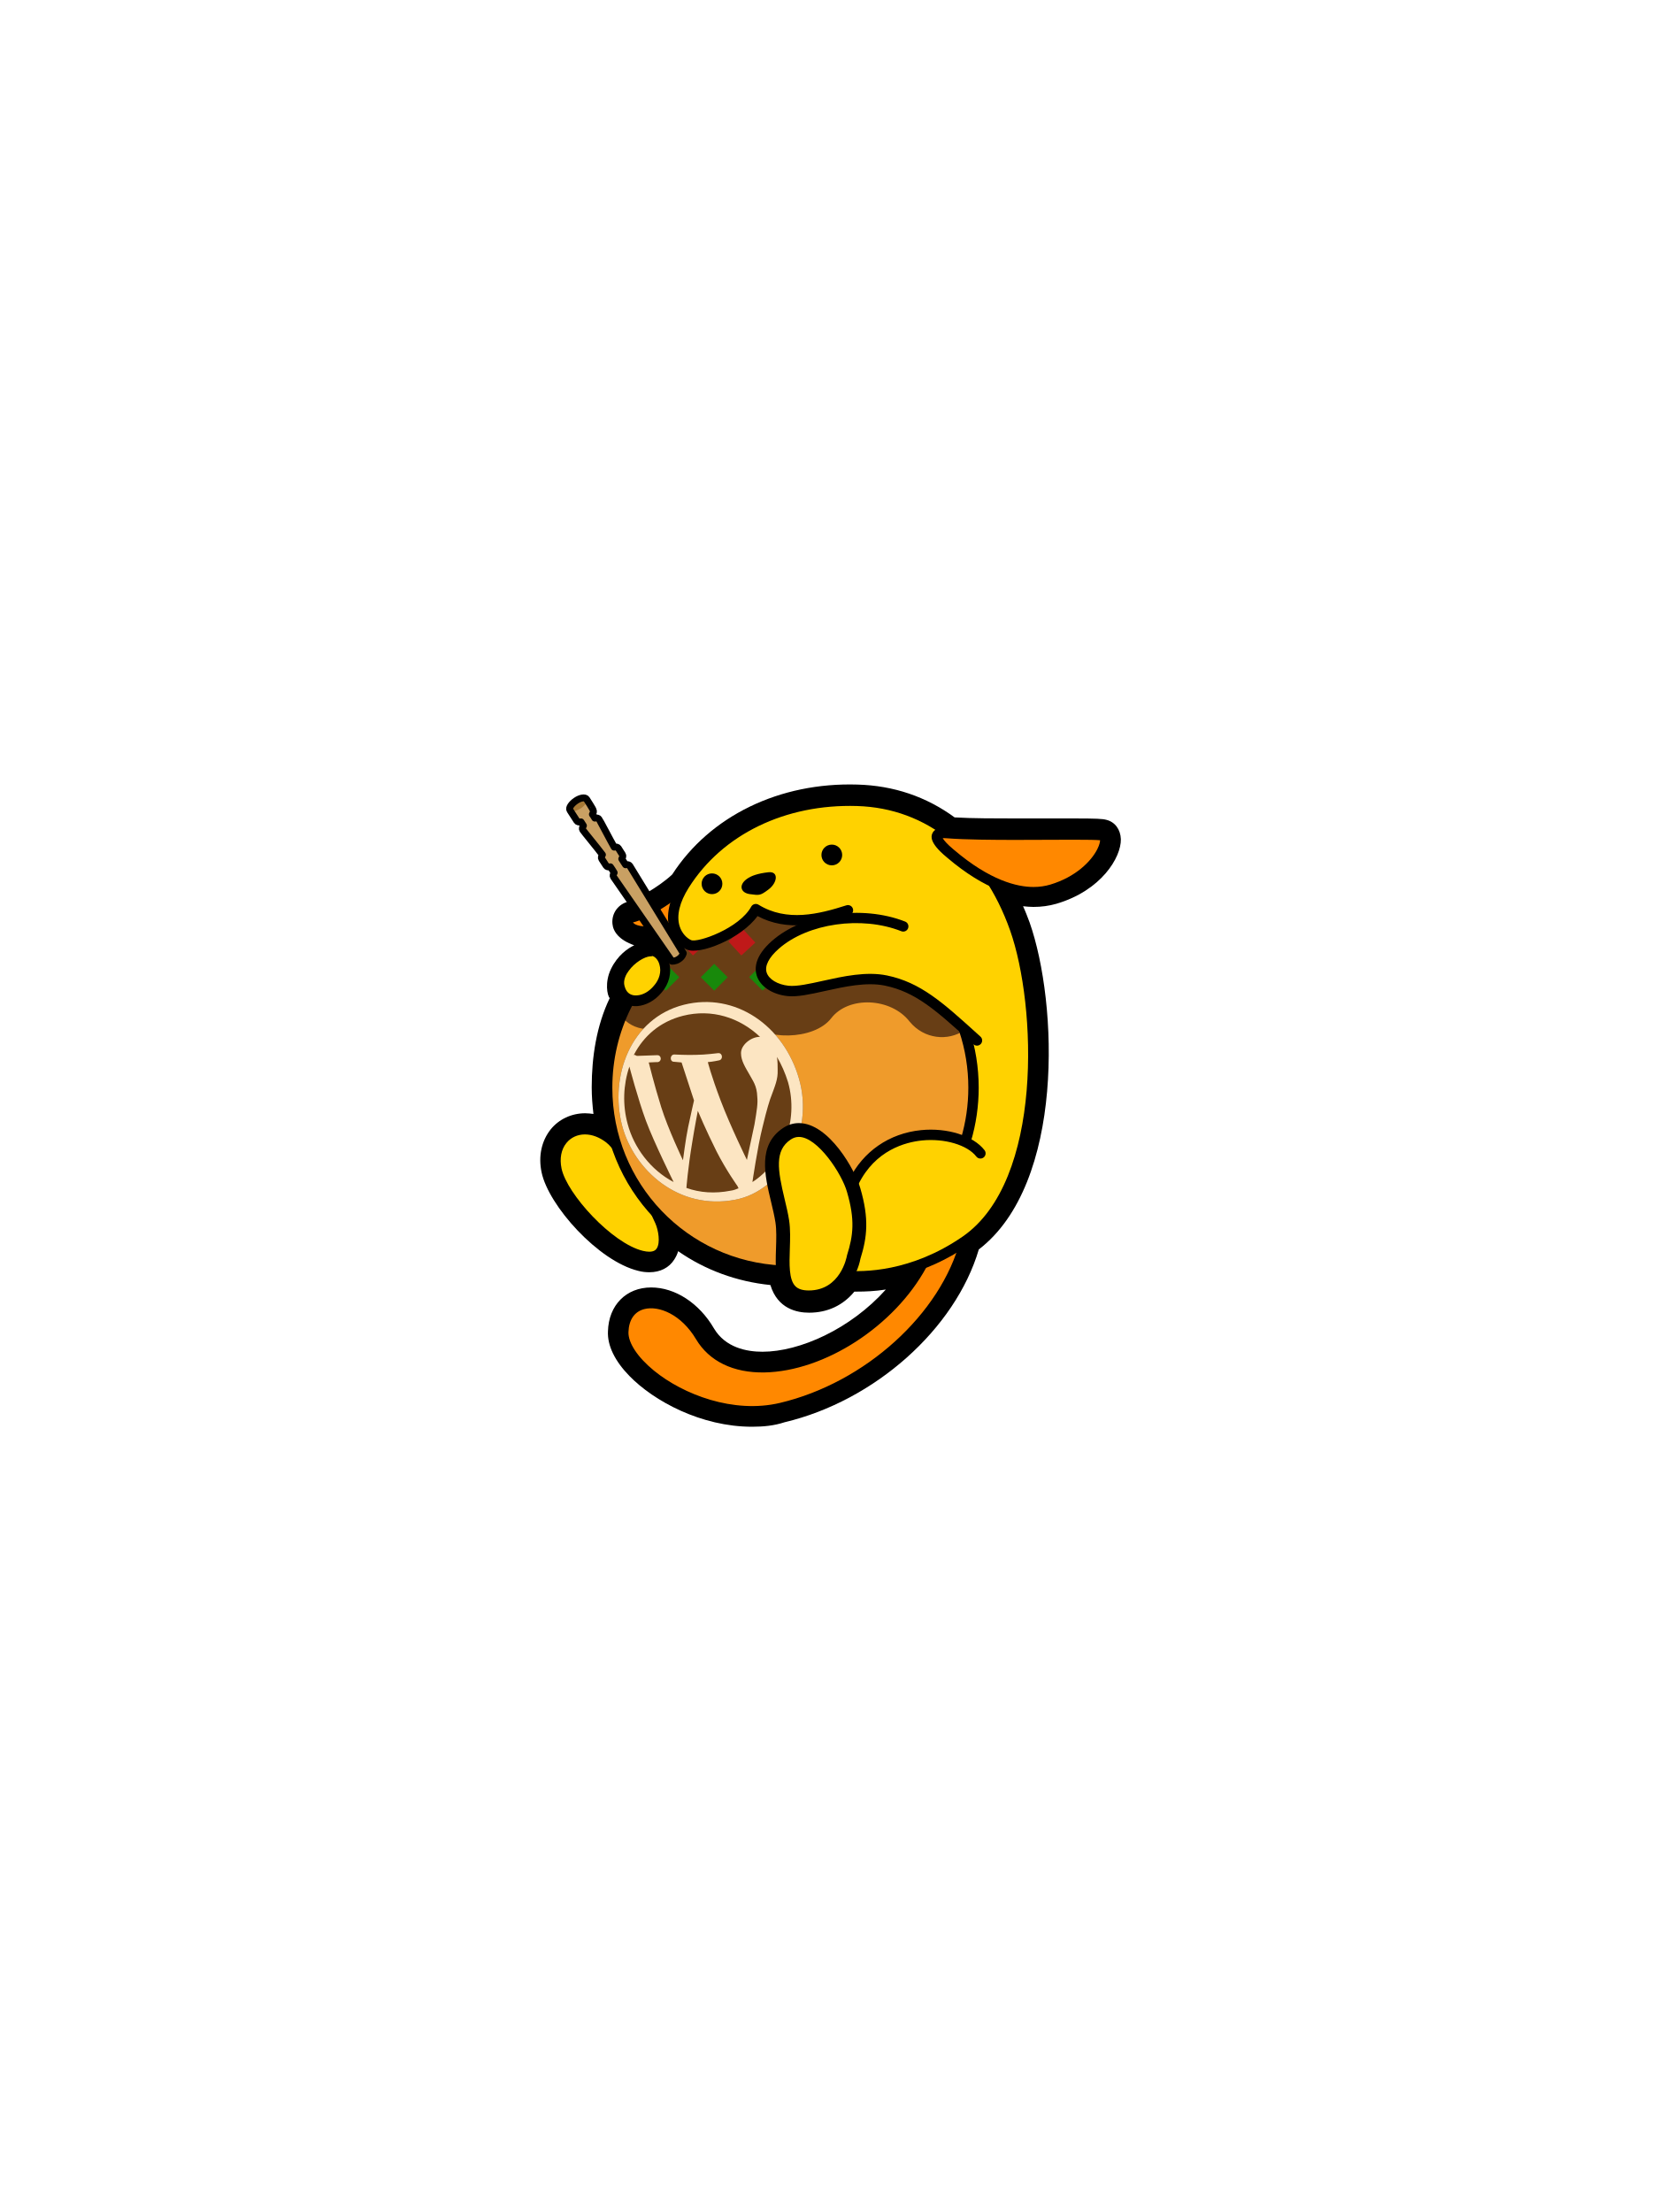
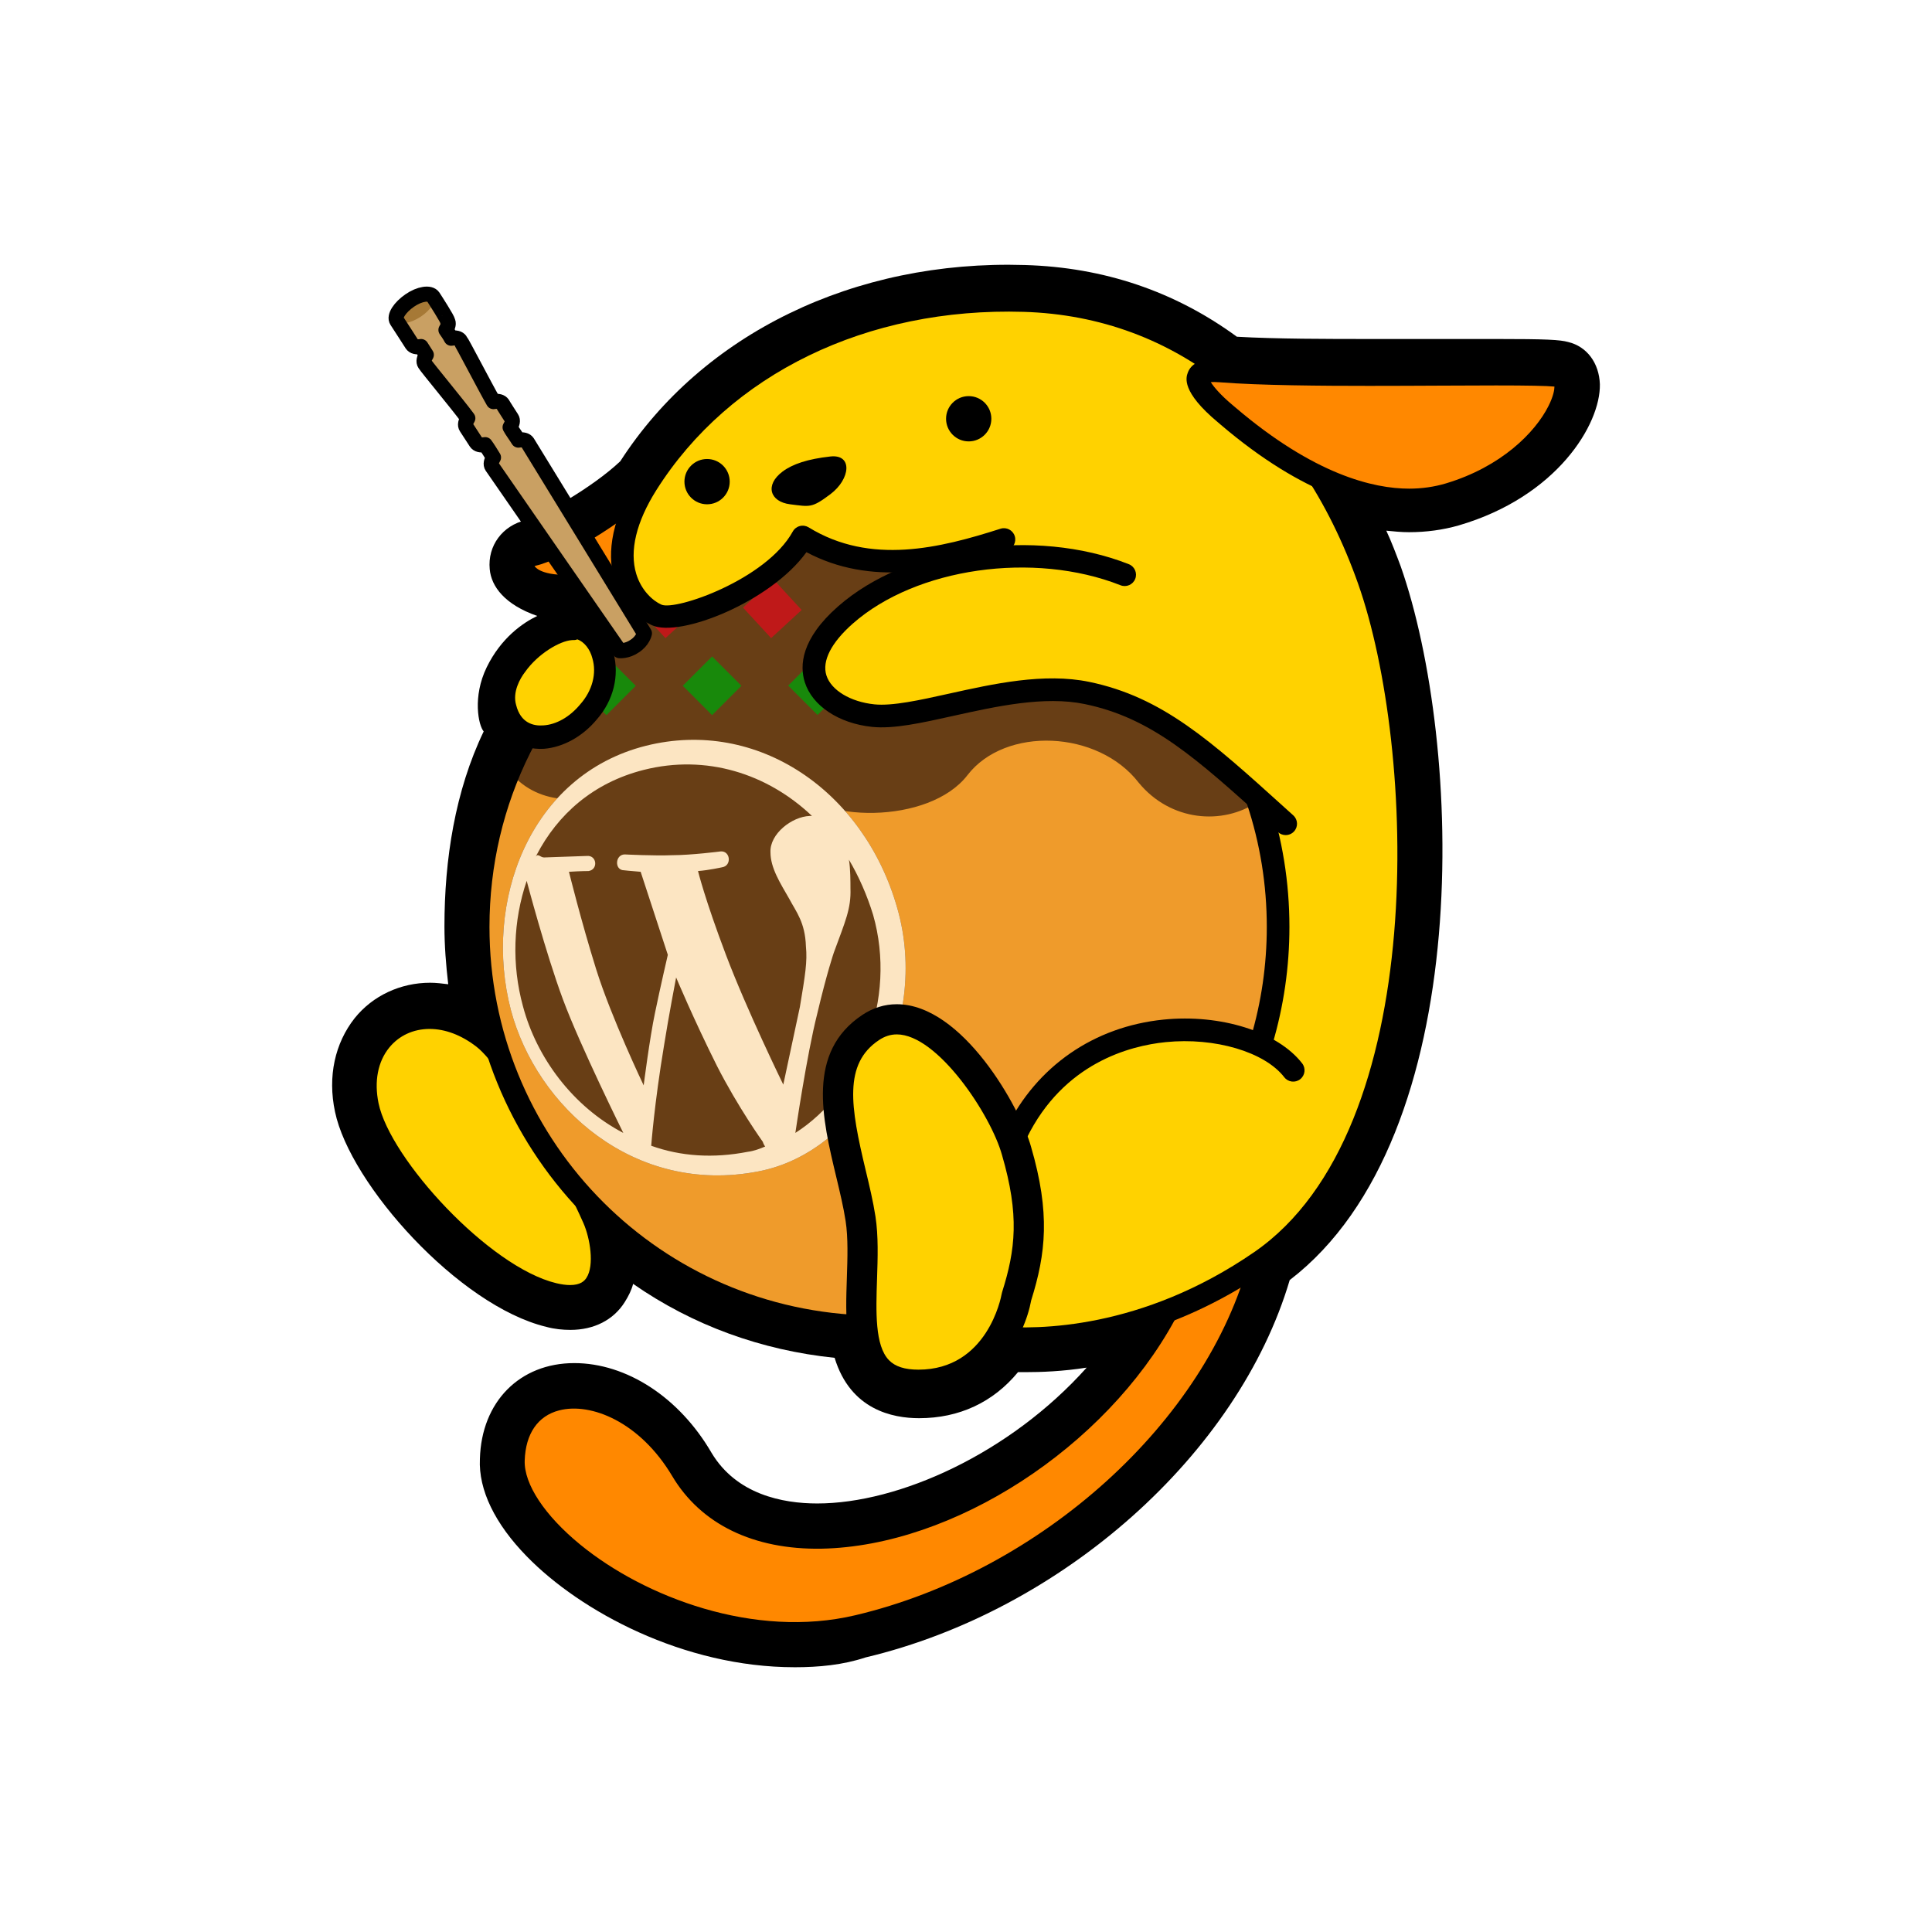
- <svg xmlns="http://www.w3.org/2000/svg" version="1.1" id="artboard" x="0px" y="0px" width="480px" height="640px" viewBox="0 0 480 640" enable-background="new 0 0 480 640" xml:space="preserve">
+ <svg xmlns="http://www.w3.org/2000/svg" id="artboard" version="1.1" viewBox="0 0 256 256">
  <g id="wapuu">
-     <path id="silhouette" d="M217.6,412.8c-14.7,0-28.4-7.399-35.5-14.7c-4.2-4.3-6.4-8.8-6.2-12.899c0.2-7.601,5.3-12.7,12.5-12.7   c6.9,0,13.9,4.5,18.2,11.9c3.3,5.5,9.4,6.699,14,6.699l0,0c10.8,0,25.5-6.6,35.7-18c-3.2,0.5-6,0.601-8.2,0.601   c-0.3,0-0.6,0-0.899,0c-3.3,4-7.8,6.1-13.1,6.1c-3.5,0-9.1-1.1-11.2-8c-9.7-1-18.8-4.3-26.7-9.8c-0.2,0.8-0.6,1.6-1.1,2.4   c-1.5,2.399-4.1,3.699-7.2,3.699c-1,0-2.1-0.1-3.2-0.399c-11.6-2.8-26-18.9-28-28.5c-1-4.7,0-9.101,2.6-12.4c2.4-3,6.1-4.7,10-4.7   c0.8,0,1.6,0.101,2.4,0.2c-0.3-2.6-0.5-5.1-0.5-7.7c0-8.8,1.4-17.899,5.2-25.8c-0.7-0.8-1.5-4.6,0.4-8.5c1.9-3.9,4.8-5.9,6.7-6.8   c-4.3-1.5-6.1-3.9-6.3-6.2c-0.3-3.1,1.7-5.8,4.8-6.5c1.9-0.4,8.8-4.3,12.5-7.8c10.9-16.9,31-26.7,53.6-26   c10.5,0.3,19.9,3.5,28.101,9.5c5.1,0.3,12.3,0.3,17.5,0.3c3.2,0,6.399,0,9.399,0c2.7,0,5.2,0,7.4,0c6.8,0,8.5,0.1,9.6,0.4   c2.5,0.6,4.101,2.8,4.2,5.6c0.101,5.3-5.7,14.9-18.7,18.7c-2.1,0.6-4.3,0.9-6.6,0.9c-1,0-2-0.1-3-0.2c0.7,1.5,1.3,3.1,1.9,4.7   c8.199,23.3,10.199,75.5-14.7,94.6c-6.8,23-30.101,43.8-56.2,50C224,412.5,220.8,412.8,217.6,412.8" />
+     <path id="silhouette" d="M105.29,220.917c-14.7,0-28.4-7.399-35.5-14.7-4.2-4.3-6.4-8.8-6.2-12.899.2-7.601,5.3-12.7,12.5-12.7,6.9,0,13.9,4.5,18.2,11.9,3.3,5.5,9.4,6.699,14,6.699h0c10.8,0,25.499-6.6,35.7-18-3.2.5-6.0.601-8.2.601h-.899c-3.3,4-7.8,6.1-13.1,6.1-3.5,0-9.1-1.1-11.2-8-9.7-1-18.8-4.3-26.7-9.8-.2.8-.6,1.6-1.1,2.4-1.5,2.399-4.1,3.699-7.2,3.699-1,0-2.1-.1-3.2-.399-11.6-2.8-26-18.9-28-28.5-1-4.7,0-9.101,2.6-12.4,2.4-3,6.1-4.7,10-4.7.8,0,1.6.101,2.4.2-.3-2.6-.5-5.1-.5-7.7,0-8.8,1.4-17.899,5.2-25.8-.7-.8-1.5-4.6.4-8.5,1.9-3.9,4.8-5.9,6.7-6.8-4.3-1.5-6.1-3.9-6.3-6.2-.3-3.1,1.7-5.8,4.8-6.5,1.9-.4,8.8-4.3,12.5-7.8,10.9-16.9,31-26.7,53.6-26,10.5.3,19.9,3.5,28.101,9.5,5.1.3,12.3.3,17.5.3h16.8c6.8,0,8.5.1,9.6.4,2.5.6,4.101,2.8,4.2,5.6.101,5.3-5.7,14.9-18.7,18.7-2.1.6-4.3.9-6.6.9-1,0-2-.1-3-.2.7,1.5,1.3,3.1,1.9,4.7,8.199,23.3,10.199,75.5-14.7,94.6-6.8,23-30.101,43.8-56.2,50-3,1-6.2,1.3-9.4,1.3" />
    <g id="tail">
-       <path fill="#FF8800" d="M279.335,359.036c-5.667,21.667-28,42.333-53.334,48.333c-21.793,5.161-46-11.666-45.666-22    c0.375-11.637,15-11,22.333,1.334c11.234,18.895,49.667,5.666,64-20.667L279.335,359.036z" />
-       <path d="M217.676,409.815c-11.666,0-23.107-4.995-30.363-10.927c-5.52-4.513-8.61-9.458-8.477-13.568    c0.159-4.938,2.645-8.387,6.82-9.461c5.302-1.369,13.294,1.655,18.301,10.076c4.123,6.934,11.615,8.277,17.141,8.157    c16.47-0.312,35.494-12.684,44.253-28.773c0.396-0.729,1.308-0.997,2.033-0.602c0.729,0.396,0.997,1.308,0.602,2.034    c-9.233,16.965-29.367,30.009-46.831,30.34c-9.006,0.148-15.985-3.248-19.776-9.623c-4.253-7.151-10.749-9.794-14.974-8.705    c-2.833,0.729-4.456,3.093-4.571,6.652c-0.1,3.124,2.657,7.292,7.377,11.15c8.486,6.938,23.048,12.516,36.444,9.342    c24.628-5.832,46.593-25.705,52.229-47.253c0.21-0.802,1.024-1.281,1.831-1.071c0.802,0.209,1.281,1.029,1.071,1.831    c-5.9,22.558-28.795,43.339-54.439,49.413C223.483,409.507,220.571,409.815,217.676,409.815" />
+       <path d="M167.025,167.154c-5.667,21.667-28,42.333-53.334,48.333-21.793,5.161-46-11.666-45.666-22.0.375-11.637,15-11,22.333,1.334,11.234,18.895,49.667,5.666,64-20.667l12.667-7Z" fill="#f80" />
+       <path d="M105.366,217.933c-11.666,0-23.107-4.995-30.363-10.927-5.52-4.513-8.61-9.458-8.477-13.568.159-4.937,2.645-8.387,6.82-9.461,5.302-1.369,13.294,1.655,18.301,10.076,4.123,6.934,11.615,8.277,17.141,8.157,16.47-.312,35.494-12.684,44.253-28.773.396-.729,1.308-.997,2.033-.602.729.397.997,1.308.602,2.034-9.233,16.965-29.367,30.009-46.83,30.34-9.006.148-15.985-3.248-19.776-9.623-4.253-7.151-10.749-9.794-14.974-8.705-2.833.73-4.456,3.093-4.571,6.652-.1,3.124,2.657,7.292,7.377,11.15,8.486,6.937,23.048,12.516,36.444,9.342,24.628-5.832,46.593-25.705,52.229-47.253.21-.802,1.024-1.281,1.831-1.071.802.209,1.281,1.029,1.071,1.831-5.9,22.558-28.795,43.339-54.439,49.413-2.865.679-5.777.987-8.672.987" />
    </g>
    <g id="right-ear">
-       <path fill="#FF8800" d="M194.335,268.369c-13,3.666-14.334-2.333-11.334-3s11-5.333,15-9.333L194.335,268.369z" />
-       <path d="M187.095,271.054c-3.393,0-5.089-1.026-5.903-1.851c-0.89-0.9-1.232-2.086-0.913-3.168    c0.315-1.07,1.211-1.866,2.397-2.131c2.584-0.574,10.321-4.985,14.265-8.929c0.586-0.586,1.535-0.586,2.121,0    c0.586,0.585,0.586,1.536,0,2.121c-4.132,4.132-12.367,8.988-15.736,9.737c-0.139,0.031-0.183,0.078-0.184,0.078    c0.015-0.004,0.103,0.162,0.435,0.388c0.625,0.421,3.211,1.64,10.351-0.374c0.796-0.223,1.626,0.238,1.851,1.036    c0.225,0.798-0.24,1.626-1.037,1.851C191.535,270.718,189.037,271.054,187.095,271.054" />
+       <path d="M82.025,76.487c-13,3.666-14.334-2.333-11.334-3s11-5.333,15-9.333l-3.666,12.333Z" fill="#f80" />
+       <path d="M74.785,79.172c-3.393,0-5.089-1.026-5.903-1.851-.89-.9-1.232-2.086-.913-3.168.315-1.07,1.211-1.866,2.397-2.131,2.584-.574,10.321-4.985,14.265-8.929.586-.586,1.535-.586,2.121,0,.586.585.586,1.536,0,2.121-4.132,4.132-12.367,8.988-15.736,9.737-.139.031-.183.078-.184.078.015-.004.103.162.435.388.625.421,3.211,1.64,10.351-.374.796-.223,1.626.238,1.851,1.036.225.798-.24,1.626-1.037,1.851-3.207.906-5.705,1.242-7.647,1.242" />
    </g>
    <g id="right-foot">
-       <path fill="#FFD200" d="M176.335,329.369c-8.139-6.262-17.334-0.666-15.334,9c1.644,7.941,15.068,22.696,24.667,25    c8.333,2,6.649-6.992,5.333-10C188.668,348.036,180.668,332.703,176.335,329.369" />
-       <path d="M187.847,365.156L187.847,365.156c-0.769,0-1.621-0.11-2.529-0.329c-10.145-2.436-24.03-17.668-25.786-26.154    c-0.785-3.795-0.064-7.303,2.03-9.875c1.851-2.271,4.649-3.575,7.677-3.575c2.726,0,5.496,1.023,8.011,2.958    c4.938,3.801,13.317,20.454,15.125,24.587c0.752,1.72,2.245,6.88,0.153,10.078C191.839,363.9,190.467,365.156,187.847,365.156     M169.239,328.223c-2.153,0-4.054,0.877-5.35,2.47c-1.514,1.859-2.018,4.479-1.42,7.374c1.529,7.386,14.657,21.711,23.548,23.845    c0.68,0.163,1.296,0.246,1.83,0.246c1.387,0,1.903-0.543,2.17-0.952c1.084-1.659,0.47-5.268-0.39-7.233    c-2.462-5.627-10.264-20.379-14.207-23.413C173.434,329.03,171.298,328.223,169.239,328.223" />
+       <path d="M64.025,137.487c-8.139-6.262-17.334-.666-15.334,9,1.644,7.941,15.068,22.696,24.667,25,8.333,2,6.649-6.992,5.333-10-2.333-5.333-10.333-20.666-14.666-24" fill="#ffd200" />
+       <path d="M75.537,173.274h0c-.769,0-1.621-.11-2.529-.329-10.145-2.435-24.03-17.668-25.786-26.154-.785-3.795-.064-7.303,2.03-9.875,1.851-2.271,4.649-3.575,7.677-3.575,2.726,0,5.496,1.023,8.011,2.958,4.938,3.801,13.317,20.454,15.125,24.587.752,1.72,2.245,6.88.153,10.078-.689,1.055-2.061,2.31-4.681,2.31M56.929,136.34c-2.153,0-4.054.877-5.35,2.47-1.514,1.859-2.018,4.478-1.42,7.374,1.529,7.386,14.657,21.711,23.548,23.845.68.163,1.296.246,1.83.246,1.387,0,1.903-.543,2.17-.952,1.084-1.659.47-5.268-.39-7.233-2.462-5.627-10.264-20.379-14.207-23.413-1.986-1.528-4.122-2.336-6.181-2.336" />
    </g>
    <g id="takoyaki">
-       <circle display="none" cx="229.5" cy="314.4" r="58.5" />
-       <path fill="#EF9B2B" d="M226.3,367.6c-28.2-1.199-50.7-24.5-50.7-52.899c0-17.3,8.3-32.7,21.2-42.4c9.1,4.7,16.3-4,22-8.1    c16.2,4.2,42.4,1.7,60.101,33.7c2.699,4.899,2.699,10.899,2.699,16.8c0,5.3-0.8,10.3-2.199,15.1c-13-4.8-28.5,1.2-33,12.9    C237.7,358.3,226.3,367.6,226.3,367.6" />
-       <path fill="#683E15" d="M279,298.1c0,0,0-0.1-0.1-0.1c-17.7-32-43.9-29.6-60.101-33.7c-5.7,4.2-12.8,12.8-22,8.1    c-7.4,5.6-13.3,13-17,21.6c3.1,4.3,10.367,5.333,14.367,0.833c4.9-5.6,17.5-5.1,22,0.6S235.5,301.1,240.5,294.6    c5-6.5,17.3-6,22.7,1C267.4,300.7,274.3,301.3,279,298.1z" />
+       <circle cx="117.19" cy="122.518" r="58.5" display="none" />
+       <path d="M113.99,175.717c-28.2-1.199-50.7-24.5-50.7-52.899,0-17.3,8.3-32.7,21.2-42.4,9.1,4.7,16.3-4,22-8.1,16.2,4.2,42.4,1.7,60.101,33.7,2.699,4.899,2.699,10.899,2.699,16.8,0,5.3-.8,10.3-2.199,15.1-13-4.8-28.5,1.2-33,12.9-8.7,15.6-20.101,24.899-20.101,24.899" fill="#ef9b2b" />
+       <path d="M166.69,106.217s0-.1-.1-.1c-17.7-32-43.9-29.6-60.101-33.7-5.7,4.2-12.8,12.8-22,8.1-7.4,5.6-13.3,13-17,21.6,3.1,4.3,10.367,5.333,14.367.834,4.9-5.6,17.5-5.1,22.0.6s19.334,5.666,24.334-.834c5-6.5,17.3-6,22.7,1,4.2,5.1,11.1,5.7,15.8,2.499Z" fill="#683e15" />
      <g>
-         <rect x="203.916" y="280.002" transform="matrix(-0.7072 0.7071 -0.7071 -0.7072 552.7336 336.575)" fill="#18890B" width="5.5" height="5.5" />
-         <rect x="189.913" y="280.004" transform="matrix(-0.7072 0.7071 -0.7071 -0.7072 528.8298 346.4802)" fill="#18890B" width="5.5" height="5.5" />
-         <rect x="217.889" y="279.978" transform="matrix(-0.707 0.7072 -0.7072 -0.707 576.5814 326.5646)" fill="#18890B" width="5.5" height="5.5" />
-         <rect x="211.897" y="269.8" transform="matrix(-0.7356 0.6774 -0.6774 -0.7356 557.1679 327.6459)" fill="#BF1919" width="5.5" height="5.5" />
-         <rect x="225.38" y="269.979" transform="matrix(-0.7356 0.6774 -0.6774 -0.7356 580.6923 318.8231)" fill="#BF1919" width="5.5" height="5.5" />
-         <rect x="197.895" y="269.801" transform="matrix(-0.7356 0.6774 -0.6774 -0.7356 532.8676 337.1328)" fill="#BF1919" width="5.5" height="5.5" />
+         <rect x="91.606" y="88.12" width="5.5" height="5.5" transform="translate(-36.61856 93.32815) rotate(-44.99699)" fill="#18890b" />
+         <rect x="77.603" y="88.122" width="5.5" height="5.5" transform="translate(-40.72111 83.4262) rotate(-44.99632)" fill="#18890b" />
+         <rect x="105.579" y="88.096" width="5.5" height="5.5" transform="translate(-32.50645 103.2338) rotate(-45.01038)" fill="#18890b" />
+         <rect x="99.587" y="77.917" width="5.5" height="5.5" transform="translate(-27.58814 90.64638) rotate(-42.63914)" fill="#bf1919" />
+         <rect x="113.071" y="78.097" width="5.5" height="5.5" transform="translate(-24.14488 99.82738) rotate(-42.63914)" fill="#bf1919" />
+         <rect x="85.585" y="77.919" width="5.5" height="5.5" transform="translate(-31.2906 81.16412) rotate(-42.63991)" fill="#bf1919" />
      </g>
      <g>
-         <path fill="#683E15" d="M231.2,312.2c-4.4-15.5-18.5-25.2-33.3-21.5c-15.5,3.9-21.6,20.8-17.9,35c3.4,12.8,16.3,24.6,32.8,21.399     C226.4,344.5,235.6,327.5,231.2,312.2z" />
-         <path fill="#FCE5C2" d="M231.2,312.2c-4.4-15.5-18.5-25.2-33.3-21.5c-15.5,3.9-21.6,20.8-17.9,35c3.4,12.8,16.3,24.6,32.8,21.399     C226.4,344.5,235.6,327.5,231.2,312.2z M181.6,325.2c-1.5-5.5-1.3-11.3,0.5-16.601c0,0,2.5,9.5,4.8,15.7c2.3,6.2,8,17.7,8,17.7     C188.2,338.5,183.4,332,181.6,325.2z M211.4,344.5c-4.6,0.9-8.9,0.6-12.8-0.8c0,0,0.4-5.5,1.7-13.3c0.6-3.801,1.6-9,1.6-9     s2.3,5.5,5.4,11.699c2.8,5.5,6.1,10.101,6.1,10.101c0,0.1,0.2,0.5,0.3,0.6C213,344.1,212.2,344.4,211.4,344.5z M218.3,325.3     l-2.2,10.3c0,0-4.8-9.8-7.6-17.199c-2.8-7.4-3.7-11.101-3.7-11.101c1.4-0.1,3.2-0.5,3.2-0.5c1.3-0.2,1.1-2.2-0.2-2.1     c0,0-3.9,0.5-6.4,0.5c-2.4,0.1-6.3-0.101-6.3-0.101c-1.3,0-1.4,2.101-0.1,2.101c0,0,0.9,0.1,2.2,0.2l3.6,11c0,0-1,4.3-1.7,7.699     c-0.7,3.301-1.5,9.601-1.5,9.601s-4.3-9-6.3-15.4c-2-6.399-3.6-12.899-3.6-12.899c1.5-0.101,2.6-0.101,2.6-0.101     c1.3-0.2,1.1-2.1-0.2-2c0,0-3.1,0.101-5.7,0.2c-0.5,0-0.8-0.6-1.1-0.1l0.1-0.2c2.8-5.4,7.5-9.6,14.2-11.3     c8.3-2.1,16.4,0.5,22.3,6.1c-0.1,0-0.2,0-0.3,0c-2.4,0.1-5.3,2.4-5.2,4.8c0,2.101,1.3,4.101,2.5,6.2c0.9,1.7,2.1,3.1,2.2,6.3     C219.3,319.3,219,321.1,218.3,325.3z M217.7,342c0,0,1.5-10.3,2.9-15.8c1.3-5.5,2.2-8.101,2.2-8.101c1.5-4.1,2.3-5.8,2.2-8.5     c0-0.899,0-2.6-0.2-3.8c1.3,2.2,2.4,4.7,3.2,7.3C231.2,324.3,226.3,336.5,217.7,342z" />
+         <path d="M118.89,120.318c-4.4-15.5-18.5-25.2-33.3-21.5-15.5,3.9-21.6,20.8-17.9,35,3.4,12.8,16.3,24.6,32.8,21.399,13.6-2.6,22.8-19.6,18.4-34.899Z" fill="#683e15" />
+         <path d="M118.89,120.318c-4.4-15.5-18.5-25.2-33.3-21.5-15.5,3.9-21.6,20.8-17.9,35,3.4,12.8,16.3,24.6,32.8,21.399,13.6-2.6,22.8-19.6,18.4-34.899ZM69.29,133.318c-1.5-5.5-1.3-11.3.5-16.601,0,0,2.5,9.5,4.8,15.7,2.3,6.2,8,17.7,8,17.7-6.7-3.5-11.5-10-13.3-16.8ZM99.09,152.618c-4.6.9-8.9.6-12.8-.8,0,0,.4-5.5,1.7-13.3.6-3.801,1.6-9,1.6-9,0,0,2.3,5.5,5.4,11.699,2.8,5.5,6.1,10.101,6.1,10.101,0,.1.2.5.3.6-.7.3-1.5.601-2.3.7ZM105.99,133.417l-2.2,10.3s-4.8-9.8-7.6-17.199c-2.8-7.4-3.7-11.101-3.7-11.101,1.4-.1,3.2-.5,3.2-.5,1.3-.2,1.1-2.2-.2-2.1,0,0-3.9.5-6.4.5-2.4.1-6.3-.101-6.3-.101-1.3,0-1.4,2.101-.1,2.101,0,0,.9.1,2.2.2l3.6,11s-1,4.3-1.7,7.699c-.7,3.301-1.5,9.601-1.5,9.601,0,0-4.3-9-6.3-15.4-2-6.399-3.6-12.899-3.6-12.899,1.5-.101,2.6-.101,2.6-.101,1.3-.2,1.1-2.1-.2-2,0,0-3.1.101-5.7.2-.5,0-.8-.6-1.1-.1l.1-.2c2.8-5.4,7.5-9.6,14.2-11.3,8.3-2.1,16.4.5,22.3,6.1h-.3c-2.4.1-5.3,2.4-5.2,4.8,0,2.101,1.3,4.101,2.5,6.2.9,1.7,2.1,3.1,2.2,6.3.2,2-.1,3.8-.8,8ZM105.39,150.118s1.5-10.3,2.9-15.8c1.3-5.5,2.2-8.101,2.2-8.101,1.5-4.1,2.3-5.8,2.2-8.5,0-.899,0-2.6-.2-3.8,1.3,2.2,2.4,4.7,3.2,7.3,3.2,11.2-1.7,23.4-10.3,28.9Z" fill="#fce5c2" />
      </g>
-       <path d="M226.322,369.15c-0.021,0-0.044,0-0.065-0.001c-29.209-1.272-52.089-25.188-52.089-54.446    c0-17.303,7.944-33.195,21.795-43.602c0.664-0.496,1.602-0.365,2.1,0.299c0.498,0.662,0.364,1.602-0.298,2.1    c-13.089,9.836-20.597,24.854-20.597,41.203c0,27.646,21.62,50.246,49.218,51.448c0.828,0.036,1.47,0.735,1.435,1.563    C227.785,368.521,227.121,369.15,226.322,369.15" />
+       <path d="M114.012,177.268c-.021,0-.044,0-.065-.001-29.209-1.272-52.089-25.188-52.089-54.446,0-17.303,7.944-33.195,21.795-43.602.664-.496,1.602-.365,2.1.299.498.662.364,1.602-.298,2.1-13.089,9.836-20.597,24.854-20.597,41.203,0,27.646,21.62,50.246,49.218,51.448.828.036,1.47.735,1.435,1.563-.036.807-.7,1.436-1.499,1.436" />
    </g>
    <g id="body">
-       <path fill="#FFD200" d="M244.335,369.118c8.132,0.723,21.492-0.782,35-10.082c24.383-16.789,22-68.667,14.333-90.333    s-23.667-36.334-45.667-37s-40.333,9-50,24.333c-6.52,10.341-1.666,15.999,1.334,17.333s15.666-3.666,19.333-10.333    c8.667,5.333,18.333,2.999,26.667,0.333l0.1,2.261c-8.216,0.453-16.061,3.304-21.1,7.739c-8.334,7.334-2.666,12.668,3.666,13.334    c6.334,0.666,18.666-5,28.334-3c9.666,2,12.631,5.542,22.965,14.875c0,0,5.668,22.671,0,31.361    c-9.823-5.668-27.583,0.756-32.872,12.847L244.335,369.118z" />
-       <path d="M247.938,370.771c-1.496,0-2.756-0.071-3.734-0.158c-0.825-0.072-1.436-0.803-1.361-1.627    c0.073-0.826,0.818-1.431,1.627-1.36c5.26,0.463,19.102,0.445,34.018-9.824c23.476-16.164,21.41-67.006,13.77-88.598    c-7.879-22.266-24.025-35.387-44.298-36c-20.763-0.629-38.959,8.207-48.687,23.633c-2.659,4.219-3.578,8.054-2.655,11.09    c0.672,2.212,2.214,3.576,3.33,4.072c1.889,0.842,13.915-3.332,17.409-9.686c0.198-0.359,0.534-0.622,0.933-0.727    c0.397-0.104,0.819-0.041,1.168,0.173c8.205,5.049,17.426,2.741,25.424,0.182c0.792-0.252,1.634,0.183,1.886,0.972    s-0.183,1.633-0.973,1.885c-8.82,2.824-18.124,4.766-26.626,0.25c-4.733,6.572-16.744,11.334-20.439,9.693    c-1.775-0.789-4.017-2.766-4.982-5.943c-0.825-2.715-0.976-7.272,2.989-13.561c10.299-16.336,29.479-25.703,51.313-25.033    c21.579,0.653,38.722,14.504,47.036,38c3.594,10.155,6.514,28.818,4.934,47.621c-1.254,14.91-5.711,34.726-19.83,44.446    C267.225,369.195,254.969,370.771,247.938,370.771" />
-       <path d="M279.475,331.345c-0.144,0-0.287-0.02-0.43-0.062c-0.794-0.236-1.246-1.071-1.01-1.865    c1.414-4.751,2.132-9.701,2.132-14.716c0-5.571-0.884-11.051-2.628-16.287c-0.262-0.786,0.163-1.635,0.949-1.898    c0.785-0.26,1.635,0.164,1.896,0.95c1.847,5.542,2.782,11.341,2.782,17.235c0,5.305-0.759,10.543-2.257,15.571    C280.717,330.924,280.119,331.345,279.475,331.345" />
-       <path d="M247,343.536c-0.223,0-0.447-0.049-0.66-0.153c-0.742-0.365-1.051-1.264-0.686-2.008    c4.029-8.214,11.617-13.458,20.816-14.39c7.586-0.771,15.15,1.615,18.383,5.801c0.508,0.655,0.387,1.598-0.27,2.104    c-0.654,0.507-1.6,0.388-2.104-0.27c-2.592-3.354-9.19-5.308-15.709-4.65c-4.787,0.485-13.547,2.783-18.426,12.729    C248.087,343.228,247.555,343.536,247,343.536" />
-       <path d="M282.668,302.536c-0.359,0-0.719-0.127-1.006-0.388l-1.186-1.071c-9.701-8.771-15.556-14.065-24.445-15.905    c-5.35-1.105-11.733,0.311-17.365,1.559c-4.269,0.949-7.954,1.769-10.822,1.465c-4.405-0.465-7.897-2.783-8.892-5.908    c-0.701-2.202-0.51-5.73,4.392-10.044c9.155-8.058,26.085-10.519,38.542-5.603c0.771,0.305,1.148,1.176,0.845,1.946    c-0.305,0.771-1.177,1.15-1.945,0.845c-11.5-4.539-27.074-2.315-35.458,5.063c-2.875,2.53-4.124,4.974-3.515,6.881    c0.623,1.96,3.174,3.502,6.347,3.835c2.385,0.248,6.014-0.555,9.858-1.408c5.926-1.315,12.644-2.808,18.622-1.568    c9.69,2.005,16.119,7.818,25.85,16.617l1.187,1.072c0.614,0.555,0.662,1.504,0.106,2.117    C283.484,302.369,283.077,302.536,282.668,302.536" />
+       <path d="M132.025,177.236c8.132.723,21.492-.782,35-10.082,24.383-16.789,22-68.667,14.333-90.333s-23.667-36.334-45.667-37-40.333,9-50,24.333c-6.52,10.341-1.666,15.999,1.334,17.333,3,1.334,15.666-3.666,19.333-10.333,8.667,5.333,18.333,2.999,26.667.333l.1,2.261c-8.216.453-16.061,3.304-21.1,7.739-8.334,7.334-2.666,12.668,3.666,13.334,6.334.666,18.666-5,28.334-3,9.666,2,12.631,5.542,22.965,14.875,0,0,5.668,22.671,0,31.361-9.823-5.668-27.583.756-32.872,12.847l-2.093,26.332Z" fill="#ffd200" />
+       <path d="M135.628,178.889c-1.496,0-2.756-.071-3.734-.158-.825-.072-1.435-.803-1.361-1.627.073-.826.818-1.431,1.627-1.36,5.26.463,19.101.445,34.017-9.824,23.476-16.164,21.41-67.006,13.77-88.598-7.879-22.266-24.025-35.387-44.298-36-20.763-.629-38.959,8.207-48.687,23.633-2.659,4.219-3.578,8.054-2.655,11.09.672,2.212,2.214,3.576,3.33,4.072,1.889.842,13.915-3.332,17.409-9.686.198-.359.534-.622.933-.727.397-.104.819-.041,1.168.173,8.205,5.049,17.426,2.741,25.424.182.792-.252,1.634.183,1.886.972.252.789-.183,1.633-.973,1.885-8.82,2.824-18.124,4.766-26.626.25-4.733,6.572-16.744,11.334-20.439,9.693-1.775-.789-4.017-2.766-4.982-5.943-.825-2.715-.976-7.272,2.989-13.561,10.299-16.336,29.479-25.703,51.313-25.033,21.579.653,38.722,14.504,47.036,38,3.594,10.155,6.514,28.818,4.934,47.621-1.254,14.91-5.711,34.726-19.83,44.446-12.963,8.924-25.219,10.5-32.25,10.5" />
+       <path d="M167.165,139.462c-.143,0-.287-.019-.43-.061-.794-.236-1.246-1.071-1.01-1.865,1.414-4.751,2.132-9.701,2.132-14.716,0-5.571-.884-11.051-2.628-16.287-.262-.786.163-1.635.949-1.898.785-.26,1.635.164,1.895.95,1.847,5.542,2.782,11.341,2.782,17.235,0,5.305-.759,10.543-2.257,15.571-.192.65-.79,1.071-1.435,1.071" />
+       <path d="M134.69,151.654c-.223,0-.447-.049-.66-.153-.742-.365-1.051-1.264-.685-2.008,4.029-8.214,11.617-13.458,20.816-14.39,7.586-.771,15.15,1.615,18.383,5.801.508.655.387,1.598-.269,2.103-.654.507-1.6.388-2.104-.27-2.592-3.353-9.19-5.308-15.709-4.65-4.787.485-13.547,2.783-18.426,12.728-.259.529-.791.838-1.346.838" />
+       <path d="M170.358,110.654c-.359,0-.719-.127-1.006-.388l-1.185-1.071c-9.701-8.771-15.556-14.065-24.445-15.905-5.35-1.105-11.733.311-17.365,1.559-4.269.949-7.954,1.769-10.822,1.465-4.405-.465-7.897-2.783-8.892-5.908-.701-2.202-.51-5.73,4.392-10.044,9.155-8.058,26.085-10.519,38.542-5.603.771.305,1.149,1.176.845,1.946-.305.771-1.177,1.15-1.945.845-11.5-4.539-27.074-2.315-35.458,5.063-2.875,2.53-4.124,4.974-3.515,6.881.623,1.96,3.174,3.502,6.347,3.835,2.385.248,6.014-.555,9.858-1.408,5.926-1.315,12.644-2.808,18.622-1.568,9.69,2.005,16.119,7.818,25.85,16.617l1.187,1.072c.614.555.662,1.504.106,2.117-.297.328-.704.495-1.113.495" />
    </g>
    <g id="left-ear">
-       <path fill="#FF8800" d="M274.001,241.036c-5.989-0.485-1.333,4.001,0.667,5.667s16.333,14.666,29.667,10.666    c13.333-4,17.334-14.999,14.666-15.666C316.335,241.036,286.335,242.036,274.001,241.036" />
-       <path d="M299.025,259.631h-0.002c-5.248-0.002-13.84-1.992-24.957-11.47l-0.358-0.306c-4.915-4.094-4.237-5.965-4.015-6.58    c0.426-1.178,1.596-1.776,3.475-1.776c0.288,0,0.605,0.015,0.954,0.042c5.196,0.421,13.668,0.471,19.588,0.471    c3.224,0,6.45-0.017,9.474-0.031c2.666-0.014,5.174-0.026,7.379-0.026c6.352,0,8.078,0.112,8.804,0.294    c1.165,0.291,1.882,1.322,1.915,2.756c0.084,3.639-4.812,12.291-16.516,15.803C302.943,259.352,301.014,259.631,299.025,259.631     M272.746,242.516c0.391,0.64,1.35,1.758,2.882,3.035l0.386,0.327c10.422,8.886,18.266,10.751,23.012,10.753h0.002    c1.693,0,3.334-0.236,4.877-0.697c7.32-2.197,11.818-6.734,13.584-10.248c0.66-1.312,0.793-2.174,0.793-2.58    c-0.995-0.1-3.586-0.151-7.719-0.151c-2.201,0-4.703,0.013-7.363,0.026c-3.027,0.015-6.262,0.031-9.488,0.031    c-5.973,0-14.525-0.051-19.83-0.48C273.418,242.494,273.01,242.494,272.746,242.516" />
+       <path d="M161.691,49.154c-5.989-.485-1.333,4.001.667,5.667s16.333,14.666,29.667,10.666c13.333-4,17.334-14.999,14.666-15.666-2.666-.667-32.666.333-45-.667" fill="#f80" />
+       <path d="M186.716,67.749h-.002c-5.248-.002-13.84-1.992-24.957-11.47l-.358-.306c-4.915-4.094-4.237-5.965-4.015-6.58.426-1.178,1.596-1.776,3.475-1.776.288,0,.605.015.954.042,5.196.421,13.668.471,19.588.471,3.224,0,6.45-.017,9.474-.031,2.666-.014,5.174-.026,7.379-.026,6.352,0,8.078.112,8.804.294,1.165.291,1.882,1.322,1.915,2.756.084,3.639-4.812,12.291-16.516,15.803-1.822.544-3.752.823-5.74.823M160.436,50.634c.391.64,1.35,1.758,2.882,3.035l.386.327c10.422,8.886,18.266,10.751,23.012,10.753h.002c1.693,0,3.334-.236,4.877-.697,7.32-2.197,11.818-6.734,13.584-10.248.66-1.312.793-2.174.793-2.58-.995-.1-3.586-.151-7.719-.151-2.201,0-4.703.013-7.363.026-3.027.015-6.262.031-9.488.031-5.973,0-14.525-.051-19.83-.48-.463-.038-.871-.038-1.135-.016" />
    </g>
    <g id="right-hand">
-       <path fill="#FFD200" d="M189.2,275.4c-3.4-1.1-11.3,5.1-10,10.4c1.4,5.3,7.4,4.8,11.1,0.6C194,282,192.5,276.4,189.2,275.4" />
-       <path d="M184.4,291.1L184.4,291.1c-3.3,0.2-5.8-1.7-6.7-5c-0.6-2.1,0-4.6,1.7-6.9c2.1-3,5.7-5.3,8.5-5.5c0.6,0,1.2,0,1.7,0.2    c1.9,0.6,3.4,2.3,4,4.5c0.8,3,0,6.3-2.2,8.8C189.5,289.5,186.9,290.9,184.4,291.1 M188.1,276.7c-1.6,0.1-4.5,1.8-6.2,4.2    c-0.7,0.9-1.7,2.7-1.2,4.4c0.6,2.4,2.3,2.8,3.6,2.7c1.7-0.1,3.5-1.1,4.9-2.8c1.6-1.8,2.2-4.1,1.6-6.1c-0.3-1.2-1.1-2.2-2-2.5    C188.6,276.7,188.4,276.7,188.1,276.7" />
+       <path d="M76.89,83.518c-3.4-1.1-11.3,5.1-10,10.4,1.4,5.3,7.4,4.8,11.1.6,3.7-4.4,2.2-10-1.1-11" fill="#ffd200" />
+       <path d="M72.09,99.218h0c-3.3.2-5.8-1.7-6.7-5-.6-2.1,0-4.6,1.7-6.9,2.1-3,5.7-5.3,8.5-5.5.6,0,1.2,0,1.7.2,1.9.6,3.4,2.3,4,4.5.8,3,0,6.3-2.2,8.8-1.9,2.3-4.5,3.7-7,3.9M75.79,84.818c-1.6.1-4.5,1.8-6.2,4.2-.7.9-1.7,2.7-1.2,4.4.6,2.4,2.3,2.8,3.6,2.7,1.7-.1,3.5-1.1,4.9-2.8,1.6-1.8,2.2-4.1,1.6-6.1-.3-1.2-1.1-2.2-2-2.5-.2.1-.4.1-.7.1" />
    </g>
    <g id="face">
-       <path d="M216.001,254.369c-2.385,1.789-1.666,4.001,1,4.334c2.667,0.333,2.875,0.51,5.334-1.334c2.666-2,3-5.334,0-5    S217.335,253.369,216.001,254.369" />
-       <path d="M209.001,255.703c0,1.657-1.343,3-3,3c-1.656,0-3-1.343-3-3c0-1.657,1.344-3,3-3    C207.658,252.703,209.001,254.046,209.001,255.703" />
-       <path d="M243.668,247.37c0,1.657-1.343,3-3,3c-1.657,0-3-1.343-3-3c0-1.657,1.343-3,3-3    C242.325,244.37,243.668,245.713,243.668,247.37" />
+       <path d="M103.691,62.487c-2.385,1.789-1.666,4.001,1,4.334,2.667.333,2.875.51,5.334-1.334,2.666-2,3-5.334,0-5-3,.334-5,1-6.334,2" />
+       <path d="M96.691,63.821c0,1.657-1.343,3-3,3-1.656,0-3-1.343-3-3,0-1.657,1.344-3,3-3,1.657,0,3,1.343,3,3" />
+       <path d="M131.358,55.488c0,1.657-1.343,3-3,3-1.657,0-3-1.343-3-3,0-1.657,1.343-3,3-3,1.657,0,3,1.343,3,3" />
    </g>
    <g id="left-foot">
-       <path fill="#FFD200" d="M247.001,363.703c0,0-2,11.666-13,11.666s-6.333-13.333-7.666-22c-1.334-8.667-6.667-20,1.333-25.333    s17.667,10.333,19.333,16.333C249.335,352.369,249.001,357.37,247.001,363.703" />
-       <path d="M234.001,377.369c-2.907,0-5.187-0.834-6.777-2.479c-3.051-3.154-2.873-8.507-2.701-13.683    c0.087-2.613,0.178-5.315-0.164-7.536c-0.281-1.827-0.75-3.787-1.246-5.861c-1.853-7.736-3.951-16.508,3.446-21.438    c1.419-0.946,2.96-1.426,4.581-1.426c8.688,0,16.344,13.688,17.788,18.888c2.57,8.809,1.963,14.152,0.021,20.346    C248.1,368.823,243.936,377.369,234.001,377.369 M231.14,328.946c-0.829,0-1.602,0.247-2.361,0.754    c-4.725,3.148-3.771,8.848-1.777,17.181c0.494,2.062,1.004,4.193,1.311,6.185c0.398,2.589,0.303,5.48,0.209,8.277    c-0.145,4.342-0.294,8.833,1.578,10.769c0.818,0.847,2.096,1.259,3.902,1.259c9.145,0,10.957-9.603,11.03-10.01    c0.015-0.086,0.036-0.177,0.062-0.26c1.783-5.646,2.309-10.213-0.013-18.171C243.596,339.582,236.534,328.946,231.14,328.946" />
+       <path d="M134.691,171.821s-2,11.666-13,11.666-6.333-13.333-7.666-22c-1.334-8.667-6.667-20,1.333-25.333s17.667,10.333,19.333,16.333c2.334,8,2,13.001,0,19.334" fill="#ffd200" />
+       <path d="M121.691,185.487c-2.907,0-5.187-.834-6.777-2.478-3.051-3.154-2.873-8.507-2.701-13.683.087-2.613.178-5.315-.164-7.536-.281-1.827-.75-3.787-1.246-5.861-1.853-7.736-3.951-16.508,3.446-21.438,1.419-.946,2.96-1.426,4.581-1.426,8.688,0,16.344,13.687,17.788,18.888,2.57,8.809,1.963,14.152.021,20.346-.849,4.643-5.013,13.189-14.947,13.189M118.83,137.064c-.829,0-1.602.247-2.361.754-4.725,3.148-3.771,8.848-1.777,17.181.494,2.062,1.004,4.193,1.311,6.184.398,2.589.303,5.48.209,8.277-.145,4.342-.294,8.833,1.578,10.768.818.847,2.096,1.259,3.902,1.259,9.144,0,10.957-9.602,11.03-10.01.015-.086.036-.177.062-.26,1.783-5.645,2.308-10.213-.013-18.171-1.485-5.348-8.547-15.983-13.941-15.983" />
    </g>
    <g id="toothpick">
-       <path id="SVGID_1_" fill="#C9A063" d="M169.7,231.2c-0.4-0.6-1.8-0.4-3.1,0.5c-1.3,0.9-2.1,2.1-1.7,2.7s2,3.1,2,3.1    c0.2,0.3,0.6,0.4,1.2,0.3c0.2,0.3,0.5,0.8,0.7,1.1c-0.3,0.5-0.4,0.9-0.2,1.2c0.3,0.5,4.3,5.3,5.7,7.2c-0.3,0.5-0.4,0.9-0.2,1.2    c0.4,0.6,1.3,2,1.3,2c0.2,0.3,0.6,0.4,1.2,0.3c0.3,0.4,0.8,1.2,1.1,1.7c-0.3,0.5-0.4,0.9-0.2,1.2c0.4,0.6,16.9,24.4,16.9,24.4    s1,0.1,2-0.6c1.1-0.7,1.3-1.7,1.3-1.7s-15.3-25-15.5-25.3c-0.2-0.3-0.6-0.4-1.2-0.3c-0.3-0.5-0.9-1.3-1.1-1.7    c0.3-0.5,0.4-0.9,0.2-1.2l0,0l0,0c0,0-1.1-1.7-1.2-1.9c-0.2-0.3-0.6-0.4-1.2-0.3c-1.2-2.1-4.2-7.9-4.4-8.1    c-0.2-0.3-0.6-0.4-1.2-0.3c-0.2-0.4-0.5-0.8-0.7-1.1c0.3-0.5,0.4-0.9,0.2-1.2l0,0l0,0C171.7,234.3,169.9,231.5,169.7,231.2z" />
-       <ellipse transform="matrix(-0.5457 -0.838 0.838 -0.5457 63.5443 500.0229)" fill="#A67936" cx="167.305" cy="232.788" rx="1.3" ry="2.9" />
-       <path id="SVGID_2_" fill="none" stroke="#000000" stroke-width="2" stroke-linecap="round" stroke-linejoin="round" d="    M169.7,231.2c-0.4-0.6-1.8-0.4-3.1,0.5c-1.3,0.9-2.1,2.1-1.7,2.7s2,3.1,2,3.1c0.2,0.3,0.6,0.4,1.2,0.3c0.2,0.3,0.5,0.8,0.7,1.1    c-0.3,0.5-0.4,0.9-0.2,1.2c0.3,0.5,4.3,5.3,5.7,7.2c-0.3,0.5-0.4,0.9-0.2,1.2c0.4,0.6,1.3,2,1.3,2c0.2,0.3,0.6,0.4,1.2,0.3    c0.3,0.4,0.8,1.2,1.1,1.7c-0.3,0.5-0.4,0.9-0.2,1.2c0.4,0.6,16.9,24.4,16.9,24.4s1,0.1,2-0.6c1.1-0.7,1.3-1.7,1.3-1.7    s-15.3-25-15.5-25.3c-0.2-0.3-0.6-0.4-1.2-0.3c-0.3-0.5-0.9-1.3-1.1-1.7c0.3-0.5,0.4-0.9,0.2-1.2l0,0l0,0c0,0-1.1-1.7-1.2-1.9    c-0.2-0.3-0.6-0.4-1.2-0.3c-1.2-2.1-4.2-7.9-4.4-8.1c-0.2-0.3-0.6-0.4-1.2-0.3c-0.2-0.4-0.5-0.8-0.7-1.1c0.3-0.5,0.4-0.9,0.2-1.2    l0,0l0,0C171.7,234.3,169.9,231.5,169.7,231.2z" />
+       <path id="SVGID" d="M57.39,39.318c-.4-.6-1.8-.4-3.1.5-1.3.9-2.1,2.1-1.7,2.7.4.6,2,3.1,2,3.1.2.3.6.4,1.2.3.2.3.5.8.7,1.1-.3.5-.4.9-.2,1.2.3.5,4.3,5.3,5.7,7.2-.3.5-.4.9-.2,1.2.4.6,1.3,2,1.3,2,.2.3.6.4,1.2.3.3.4.8,1.2,1.1,1.7-.3.5-.4.9-.2,1.2.4.6,16.9,24.4,16.9,24.4,0,0,1,.1,2-.6,1.1-.7,1.3-1.7,1.3-1.7,0,0-15.3-25-15.5-25.3-.2-.3-.6-.4-1.2-.3-.3-.5-.9-1.3-1.1-1.7.3-.5.4-.9.2-1.2h0s-1.1-1.7-1.2-1.9c-.2-.3-.6-.4-1.2-.3-1.2-2.1-4.2-7.9-4.4-8.1-.2-.3-.6-.4-1.2-.3-.2-.4-.5-.8-.7-1.1.3-.5.4-.9.2-1.2h0c.1-.1-1.7-2.9-1.9-3.2Z" fill="#c9a063" />
+       <path d="M54.285,39.816c1.342-.874,2.748-1.095,3.14-.494.392.602-.379,1.798-1.721,2.672-1.342.874-2.748,1.095-3.139.493-.392-.602.378-1.798,1.72-2.672Z" fill="#a67936" />
+       <path id="SVGID1" data-name="SVGID" d="M57.39,39.318c-.4-.6-1.8-.4-3.1.5-1.3.9-2.1,2.1-1.7,2.7.4.6,2,3.1,2,3.1.2.3.6.4,1.2.3.2.3.5.8.7,1.1-.3.5-.4.9-.2,1.2.3.5,4.3,5.3,5.7,7.2-.3.5-.4.9-.2,1.2.4.6,1.3,2,1.3,2,.2.3.6.4,1.2.3.3.4.8,1.2,1.1,1.7-.3.5-.4.9-.2,1.2.4.6,16.9,24.4,16.9,24.4,0,0,1,.1,2-.6,1.1-.7,1.3-1.7,1.3-1.7,0,0-15.3-25-15.5-25.3-.2-.3-.6-.4-1.2-.3-.3-.5-.9-1.3-1.1-1.7.3-.5.4-.9.2-1.2h0s-1.1-1.7-1.2-1.9c-.2-.3-.6-.4-1.2-.3-1.2-2.1-4.2-7.9-4.4-8.1-.2-.3-.6-.4-1.2-.3-.2-.4-.5-.8-.7-1.1.3-.5.4-.9.2-1.2h0c.1-.1-1.7-2.9-1.9-3.2Z" fill="none" stroke="#000" stroke-linecap="round" stroke-linejoin="round" stroke-width="2" />
    </g>
  </g>
</svg>
